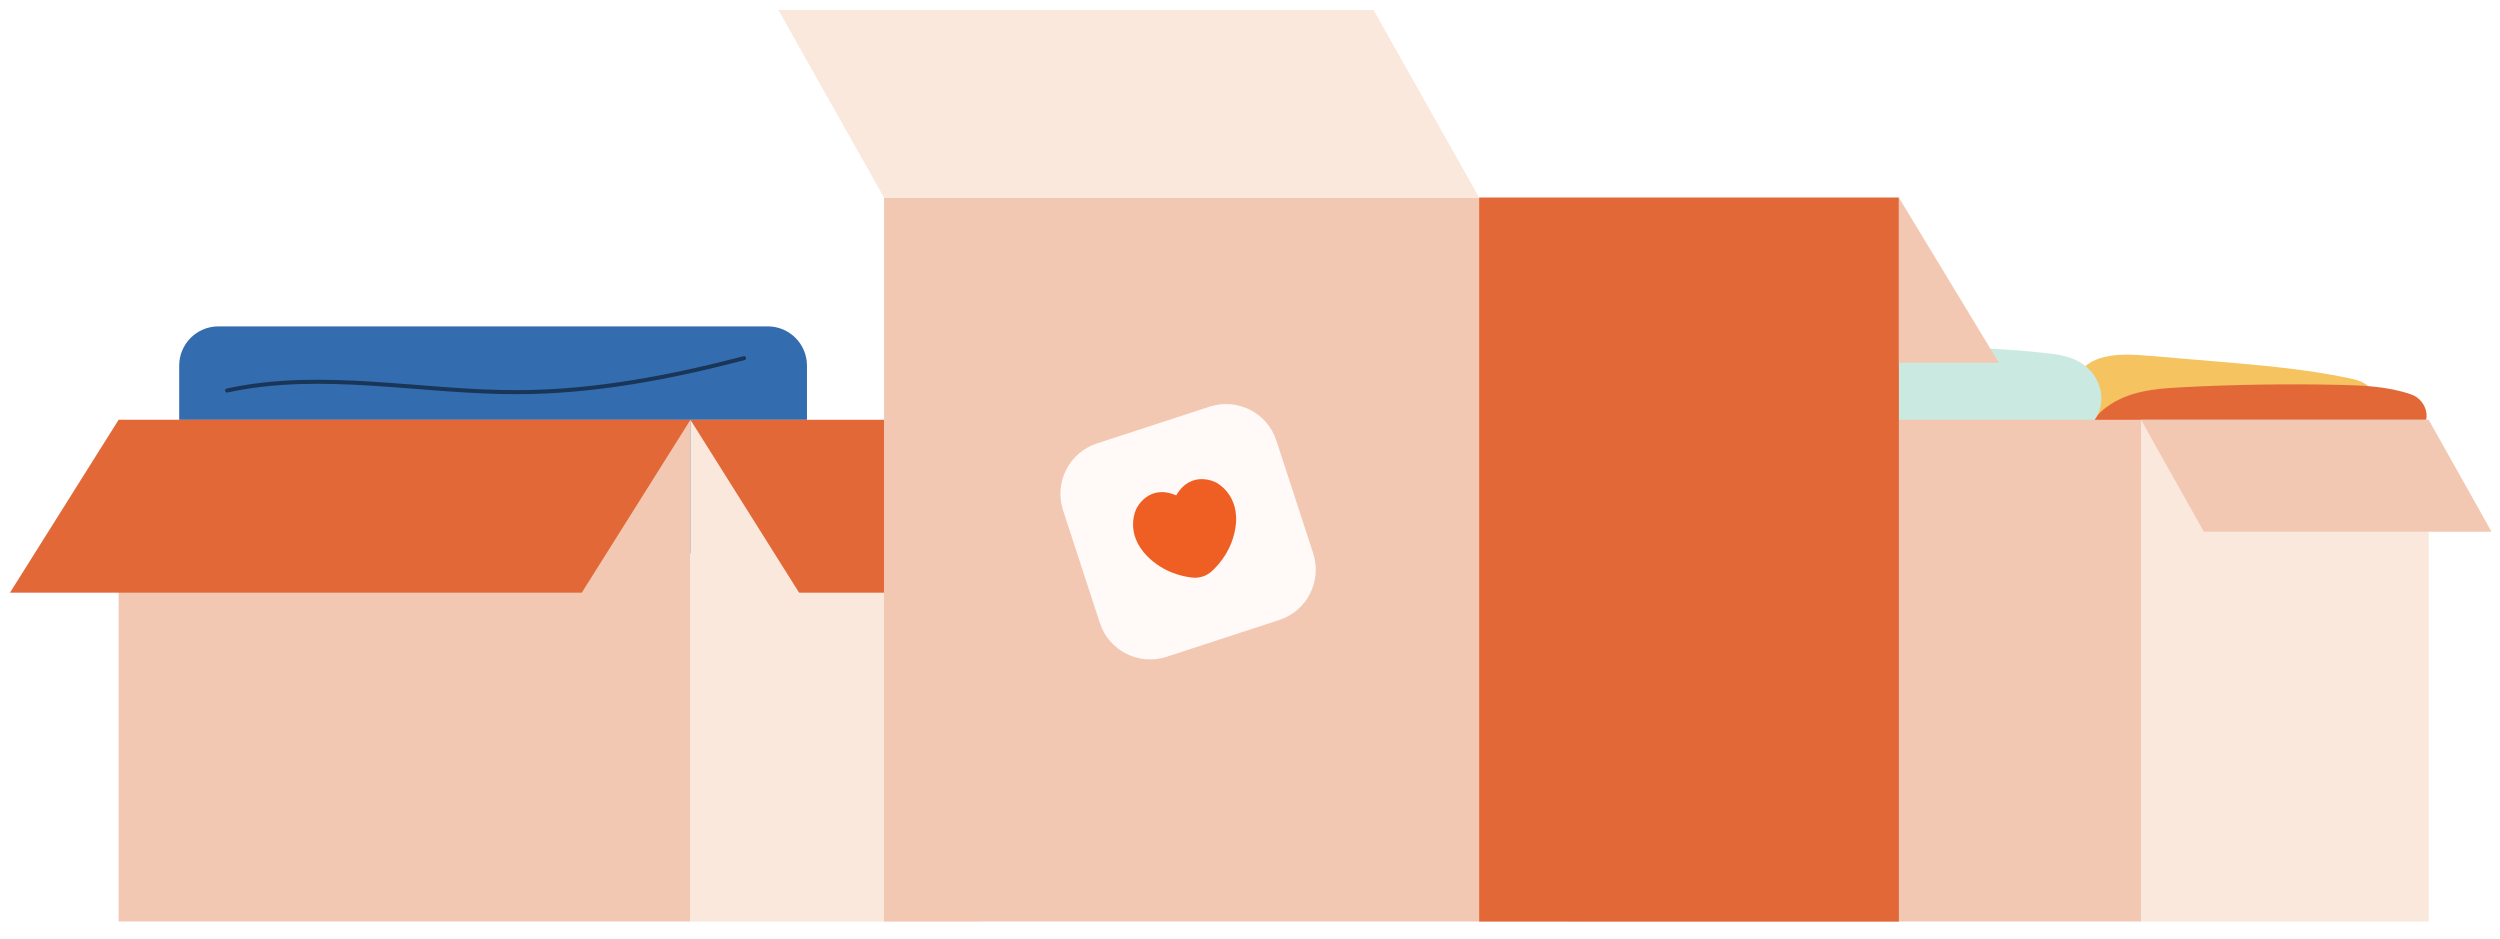
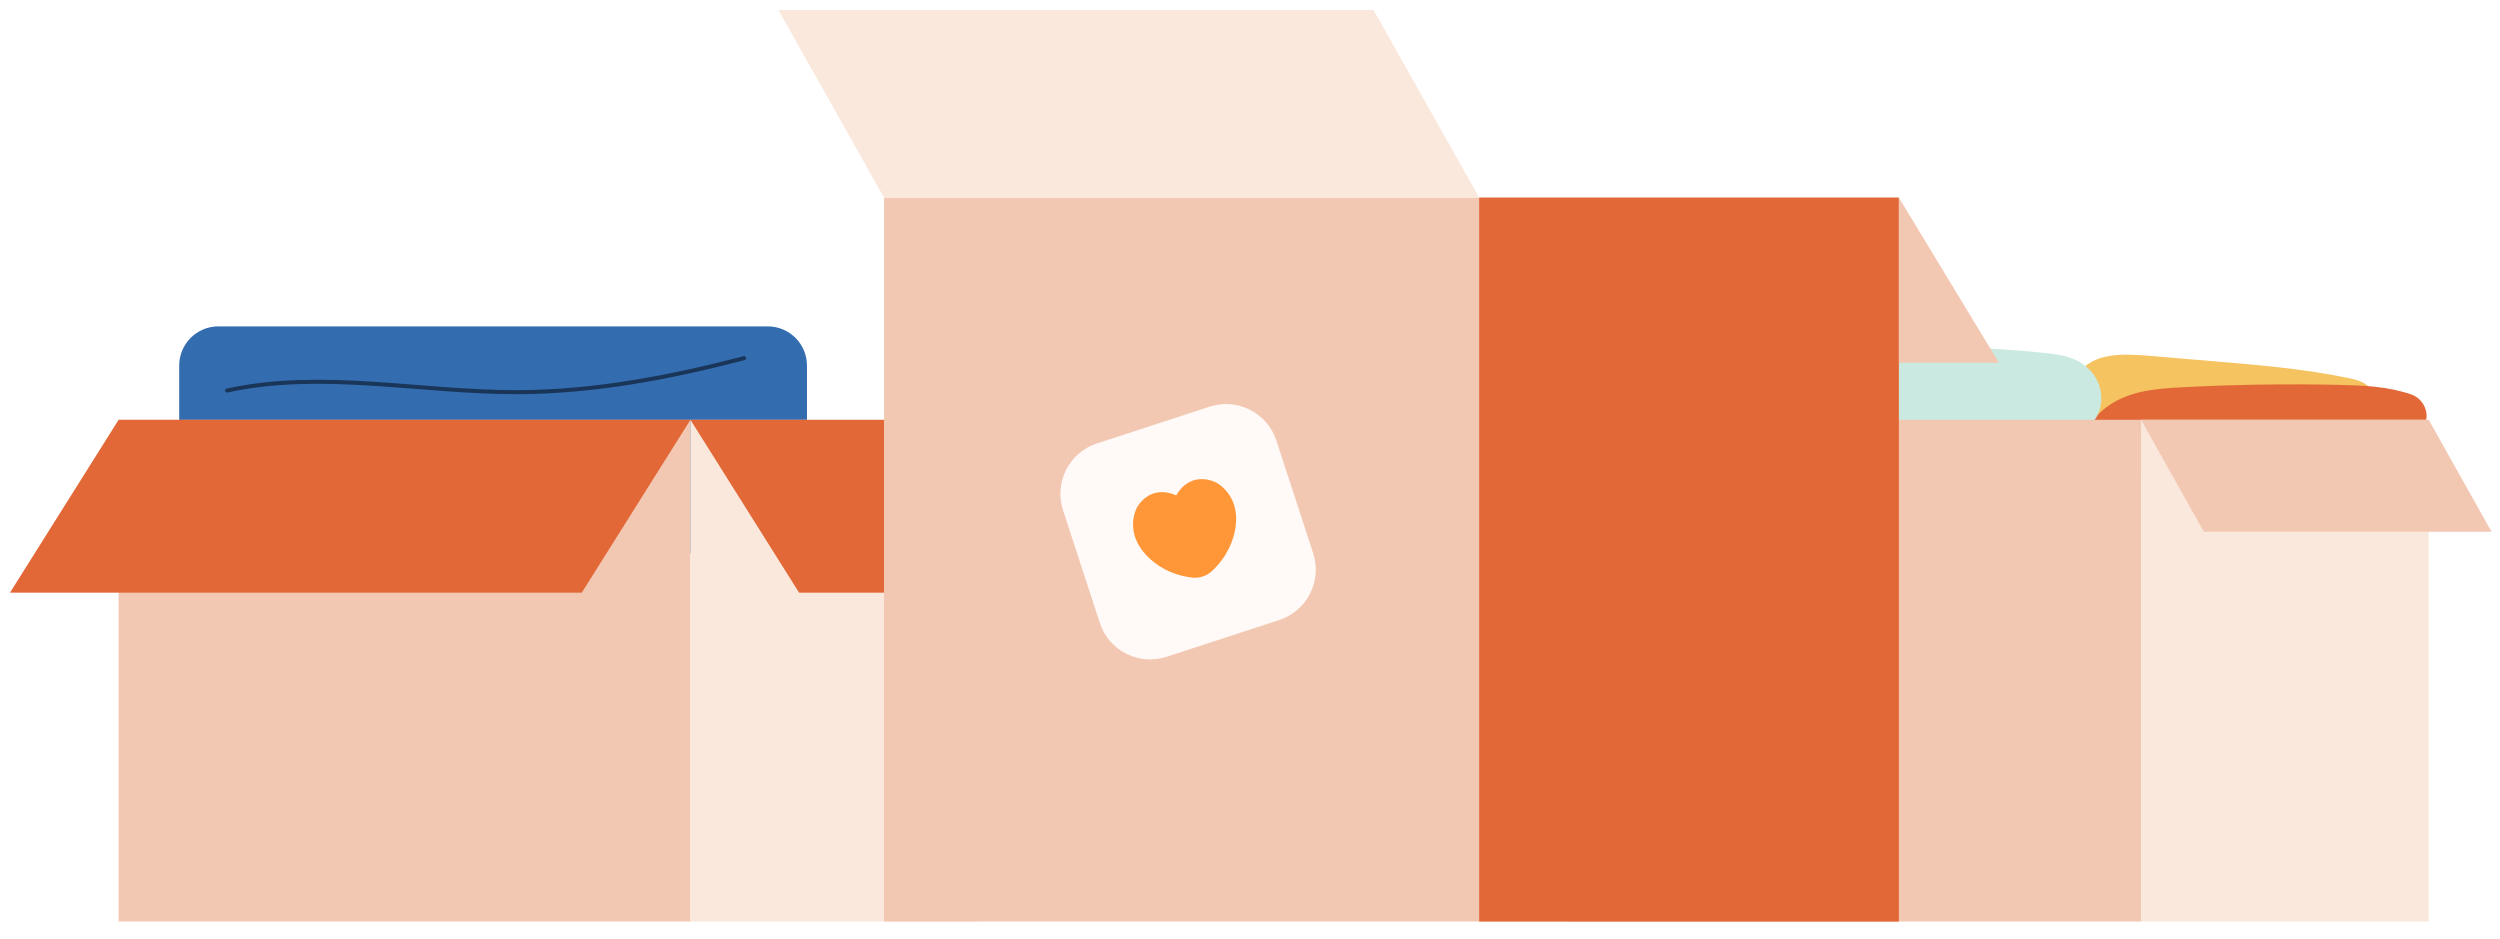
<svg xmlns="http://www.w3.org/2000/svg" xmlns:xlink="http://www.w3.org/1999/xlink" width="309" height="116" viewBox="0 0 309 116">
  <defs>
    <clipPath id="clip-0">
      <path clip-rule="nonzero" d="M 256 43 L 294 43 L 294 55 L 256 55 Z M 256 43 " />
    </clipPath>
    <clipPath id="clip-1">
      <path clip-rule="evenodd" d="M 256.762 50.969 C 256.738 50.922 256.719 50.875 256.695 50.828 C 255.969 49.328 255.969 47.605 256.867 46.25 C 258.641 43.566 262.355 43.703 265.582 43.973 C 268.312 44.203 271.043 44.434 273.773 44.664 C 279.281 45.129 284.812 45.594 290.234 46.719 C 291.582 46.996 292.977 47.336 293.523 49.082 C 293.836 50.074 293.695 51.156 293.082 51.992 C 291.93 53.562 289.695 54.195 287.559 54.238 C 285.504 54.277 283.453 53.855 281.398 53.66 C 278.348 53.371 275.289 53.586 272.254 53.801 C 268.629 54.059 266.871 55.199 262.102 54.555 C 259.781 54.242 257.715 52.887 256.762 50.969 " />
    </clipPath>
    <clipPath id="clip-2">
      <path clip-rule="nonzero" d="M 257 47 L 300 47 L 300 60 L 257 60 Z M 257 47 " />
    </clipPath>
    <clipPath id="clip-3">
      <path clip-rule="evenodd" d="M 282.945 58.801 C 281.82 59.395 280.59 59.641 279.363 59.605 C 273.398 59.426 267.266 59.188 261.375 58.32 C 260.375 58.172 259.305 57.973 258.582 57.129 C 257.766 56.168 257.645 54.566 258.074 53.293 C 258.5 52.02 259.391 51.043 260.363 50.324 C 263.059 48.324 266.363 48.043 269.523 47.875 C 276.066 47.527 282.621 47.426 289.168 47.57 C 292.148 47.637 295.152 47.758 298.031 48.754 C 298.852 49.035 299.566 49.734 299.836 50.707 C 300.164 51.895 299.605 52.637 298.988 53.184 C 295.98 55.836 291.73 54.598 288.156 55.883 C 286.324 56.543 284.715 57.855 282.965 58.789 C 282.957 58.793 282.953 58.797 282.945 58.801 " />
    </clipPath>
    <clipPath id="clip-4">
      <path clip-rule="nonzero" d="M 220 42 L 260 42 L 260 59 L 220 59 Z M 220 42 " />
    </clipPath>
    <clipPath id="clip-5">
      <path clip-rule="evenodd" d="M 237.629 57.629 C 237.191 57.512 236.762 57.352 236.332 57.207 C 232.59 55.973 227.34 56.359 223.281 53.375 C 221.809 52.293 220.297 50.633 220.379 48.512 C 220.422 47.328 220.988 46.242 221.723 45.488 C 223.207 43.969 225.254 43.695 227.172 43.52 C 235.719 42.742 244.316 42.707 252.852 43.641 C 254.848 43.859 256.922 44.164 258.473 45.922 C 259.23 46.785 259.734 47.984 259.727 49.266 C 259.699 52.066 257.52 53.465 255.609 54.473 C 253.809 55.426 252.008 56.379 250.133 57.062 C 246.09 58.547 241.75 58.738 237.629 57.629 " />
    </clipPath>
    <clipPath id="clip-6">
      <path clip-rule="nonzero" d="M 22 40 L 100 40 L 100 69 L 22 69 Z M 22 40 " />
    </clipPath>
    <clipPath id="clip-7">
      <path clip-rule="evenodd" d="M 99.742 68.41 L 22.148 68.41 L 22.148 45.191 C 22.148 42.512 24.316 40.34 26.996 40.34 L 94.895 40.34 C 97.57 40.34 99.742 42.512 99.742 45.191 Z M 99.742 68.41 " />
    </clipPath>
    <clipPath id="clip-8">
      <path clip-rule="nonzero" d="M 1.234 1.234 L 307.957 1.234 L 307.957 113.902 L 1.234 113.902 Z M 1.234 1.234 " />
    </clipPath>
    <clipPath id="clip-9">
      <path clip-rule="nonzero" d="M 13.66 50.887 L 84.34 50.887 L 84.34 112.902 L 13.66 112.902 Z M 13.66 50.887 " />
    </clipPath>
    <clipPath id="clip-10">
      <path clip-rule="nonzero" d="M 0.234 50 L 85 50 L 85 73 L 0.234 73 Z M 0.234 50 " />
    </clipPath>
    <clipPath id="clip-11">
      <path clip-rule="evenodd" d="M 0.234 72.25 L 70.91 72.25 L 84.34 50.887 L 13.66 50.887 Z M 0.234 72.25 " />
    </clipPath>
    <clipPath id="clip-12">
      <path clip-rule="nonzero" d="M 84.336 50.887 L 119.898 50.887 L 119.898 112.902 L 84.336 112.902 Z M 84.336 50.887 " />
    </clipPath>
    <clipPath id="clip-13">
      <path clip-rule="nonzero" d="M 192.953 50.887 L 263.629 50.887 L 263.629 112.902 L 192.953 112.902 Z M 192.953 50.887 " />
    </clipPath>
    <clipPath id="clip-14">
      <path clip-rule="nonzero" d="M 263.629 50.887 L 299.188 50.887 L 299.188 112.902 L 263.629 112.902 Z M 263.629 50.887 " />
    </clipPath>
    <clipPath id="clip-15">
      <path clip-rule="nonzero" d="M 84 50 L 169 50 L 169 73 L 84 73 Z M 84 50 " />
    </clipPath>
    <clipPath id="clip-16">
      <path clip-rule="evenodd" d="M 168.441 72.25 L 97.766 72.25 L 84.336 50.887 L 155.016 50.887 Z M 168.441 72.25 " />
    </clipPath>
    <clipPath id="clip-17">
      <path clip-rule="nonzero" d="M 108.266 23.422 L 233.699 23.422 L 233.699 112.902 L 108.266 112.902 Z M 108.266 23.422 " />
    </clipPath>
    <clipPath id="clip-18">
      <path clip-rule="nonzero" d="M 181.828 23.422 L 233.699 23.422 L 233.699 112.902 L 181.828 112.902 Z M 181.828 23.422 " />
    </clipPath>
    <clipPath id="clip-19">
      <path clip-rule="nonzero" d="M 95 0.234 L 182 0.234 L 182 24 L 95 24 Z M 95 0.234 " />
    </clipPath>
    <clipPath id="clip-20">
      <path clip-rule="evenodd" d="M 95.207 0.234 L 168.77 0.234 L 181.828 23.422 L 108.262 23.422 Z M 95.207 0.234 " />
    </clipPath>
    <clipPath id="clip-21">
      <path clip-rule="nonzero" d="M 233 23 L 247 23 L 247 44 L 233 44 Z M 233 23 " />
    </clipPath>
    <clipPath id="clip-22">
      <path clip-rule="evenodd" d="M 233.699 23.422 L 246.07 43.84 L 233.699 43.84 Z M 233.699 23.422 " />
    </clipPath>
    <clipPath id="clip-23">
      <path clip-rule="nonzero" d="M 263 50 L 306.957 50 L 306.957 65 L 263 65 Z M 263 50 " />
    </clipPath>
    <clipPath id="clip-24">
      <path clip-rule="evenodd" d="M 306.957 64.723 L 271.398 64.723 L 263.629 50.887 L 299.188 50.887 Z M 306.957 64.723 " />
    </clipPath>
    <clipPath id="clip-25">
      <path clip-rule="nonzero" d="M 130 48 L 162 48 L 162 81 L 130 81 Z M 130 48 " />
    </clipPath>
    <clipPath id="clip-26">
      <path clip-rule="evenodd" d="M 157.113 75.633 L 143.188 80.18 C 139.75 81.301 136.059 79.426 134.938 75.988 L 130.391 62.059 C 129.27 58.625 131.145 54.934 134.578 53.812 L 148.508 49.266 C 151.941 48.145 155.637 50.02 156.758 53.453 L 161.305 67.383 C 162.426 70.816 160.551 74.512 157.113 75.633 " />
    </clipPath>
    <clipPath id="clip-27">
      <path clip-rule="nonzero" d="M 139 58 L 152 58 L 152 71 L 139 71 Z M 139 58 " />
    </clipPath>
    <clipPath id="clip-28">
      <path clip-rule="evenodd" d="M 149.281 58.625 C 149.281 58.625 146.27 57.012 144.379 60.227 C 140.957 58.746 139.48 61.824 139.48 61.824 C 139.48 61.824 137.863 64.84 140.867 67.812 C 142.758 69.684 144.98 70.238 146.367 70.391 C 147.246 70.488 148.117 70.203 148.773 69.609 C 149.801 68.664 151.266 66.906 151.691 64.277 C 152.363 60.105 149.281 58.625 149.281 58.625 " />
    </clipPath>
    <clipPath id="clip-29">
      <rect x="0" y="0" width="307" height="113" />
    </clipPath>
    <g id="source-5" clip-path="url(#clip-29)">
      <g clip-path="url(#clip-9)">
        <path fill-rule="nonzero" fill="rgb(95.294%, 78.432%, 70.197%)" fill-opacity="1" d="M 12.66 49.887 L 85.34 49.887 L 85.34 113.902 L 12.66 113.902 Z M 12.66 49.887 " />
      </g>
      <g clip-path="url(#clip-10)">
        <g clip-path="url(#clip-11)">
          <path fill-rule="nonzero" fill="rgb(88.628%, 40.784%, 21.96%)" fill-opacity="1" d="M -0.766 49.887 L 85.34 49.887 L 85.34 73.25 L -0.766 73.25 Z M -0.766 49.887 " />
        </g>
      </g>
      <path fill="none" stroke-width="0.5" stroke-linecap="round" stroke-linejoin="round" stroke="rgb(9.804%, 20.784%, 34.509%)" stroke-opacity="1" stroke-miterlimit="10" d="M -0.001 4.001 C 11.749 1.435 23.937 4.244 35.964 4.204 C 45.405 4.173 54.757 2.38 63.894 0.001 " transform="matrix(1, 0, 0, 1, 27.07126, 43.26819)" />
      <g clip-path="url(#clip-12)">
        <path fill-rule="nonzero" fill="rgb(98.039%, 90.981%, 86.275%)" fill-opacity="1" d="M 83.336 49.887 L 120.898 49.887 L 120.898 113.902 L 83.336 113.902 Z M 83.336 49.887 " />
      </g>
      <g clip-path="url(#clip-13)">
        <path fill-rule="nonzero" fill="rgb(95.294%, 78.432%, 70.197%)" fill-opacity="1" d="M 191.953 49.887 L 264.629 49.887 L 264.629 113.902 L 191.953 113.902 Z M 191.953 49.887 " />
      </g>
      <g clip-path="url(#clip-14)">
        <path fill-rule="nonzero" fill="rgb(98.039%, 90.981%, 86.275%)" fill-opacity="1" d="M 262.629 49.887 L 300.188 49.887 L 300.188 113.902 L 262.629 113.902 Z M 262.629 49.887 " />
      </g>
      <g clip-path="url(#clip-15)">
        <g clip-path="url(#clip-16)">
          <path fill-rule="nonzero" fill="rgb(88.628%, 40.784%, 21.96%)" fill-opacity="1" d="M 83.336 49.887 L 169.441 49.887 L 169.441 73.25 L 83.336 73.25 Z M 83.336 49.887 " />
        </g>
      </g>
      <g clip-path="url(#clip-17)">
        <path fill-rule="nonzero" fill="rgb(95.294%, 78.432%, 70.197%)" fill-opacity="1" d="M 107.266 22.422 L 234.699 22.422 L 234.699 113.902 L 107.266 113.902 Z M 107.266 22.422 " />
      </g>
      <g clip-path="url(#clip-18)">
        <path fill-rule="nonzero" fill="rgb(88.628%, 40.784%, 21.96%)" fill-opacity="1" d="M 180.828 22.422 L 234.699 22.422 L 234.699 113.902 L 180.828 113.902 Z M 180.828 22.422 " />
      </g>
      <g clip-path="url(#clip-19)">
        <g clip-path="url(#clip-20)">
          <path fill-rule="nonzero" fill="rgb(98.039%, 90.981%, 86.275%)" fill-opacity="1" d="M 94.207 -0.766 L 182.828 -0.766 L 182.828 24.422 L 94.207 24.422 Z M 94.207 -0.766 " />
        </g>
      </g>
      <g clip-path="url(#clip-21)">
        <g clip-path="url(#clip-22)">
          <path fill-rule="nonzero" fill="rgb(95.294%, 78.432%, 70.197%)" fill-opacity="1" d="M 232.699 22.422 L 247.07 22.422 L 247.07 44.84 L 232.699 44.84 Z M 232.699 22.422 " />
        </g>
      </g>
      <g clip-path="url(#clip-23)">
        <g clip-path="url(#clip-24)">
          <path fill-rule="nonzero" fill="rgb(95.294%, 78.432%, 70.197%)" fill-opacity="1" d="M 262.629 49.887 L 307.957 49.887 L 307.957 65.723 L 262.629 65.723 Z M 262.629 49.887 " />
        </g>
      </g>
      <g clip-path="url(#clip-25)">
        <g clip-path="url(#clip-26)">
          <path fill-rule="nonzero" fill="rgb(100%, 98.039%, 97.255%)" fill-opacity="1" d="M 128.27 47.145 L 163.426 47.145 L 163.426 82.301 L 128.27 82.301 Z M 128.27 47.145 " />
        </g>
      </g>
      <g clip-path="url(#clip-27)">
        <g clip-path="url(#clip-28)">
-           <path fill-rule="nonzero" fill="rgb(93.726%, 37.254%, 14.117%)" fill-opacity="1" d="M 136.863 56.012 L 153.363 56.012 L 153.363 71.488 L 136.863 71.488 Z M 136.863 56.012 " />
+           <path fill-rule="nonzero" fill="rgb(255, 151, 57)" fill-opacity="1" d="M 136.863 56.012 L 153.363 56.012 L 153.363 71.488 L 136.863 71.488 Z M 136.863 56.012 " />
        </g>
      </g>
    </g>
  </defs>
  <g clip-path="url(#clip-0)">
    <g clip-path="url(#clip-1)">
      <path fill-rule="nonzero" fill="rgb(96.078%, 76.471%, 37.646%)" fill-opacity="1" d="M 254.969 42.566 L 294.836 42.566 L 294.836 56.199 L 254.969 56.199 Z M 254.969 42.566 " />
    </g>
  </g>
  <g clip-path="url(#clip-2)">
    <g clip-path="url(#clip-3)">
      <path fill-rule="nonzero" fill="rgb(88.628%, 40.784%, 21.96%)" fill-opacity="1" d="M 256.645 46.426 L 301.164 46.426 L 301.164 60.641 L 256.645 60.641 Z M 256.645 46.426 " />
    </g>
  </g>
  <g clip-path="url(#clip-4)">
    <g clip-path="url(#clip-5)">
      <path fill-rule="nonzero" fill="rgb(79.216%, 91.373%, 87.843%)" fill-opacity="1" d="M 219.297 41.707 L 260.734 41.707 L 260.734 59.738 L 219.297 59.738 Z M 219.297 41.707 " />
    </g>
  </g>
  <g clip-path="url(#clip-6)">
    <g clip-path="url(#clip-7)">
      <path fill-rule="nonzero" fill="rgb(20.392%, 42.352%, 69.02%)" fill-opacity="1" d="M 21.148 39.34 L 100.742 39.34 L 100.742 69.41 L 21.148 69.41 Z M 21.148 39.34 " />
    </g>
  </g>
  <g clip-path="url(#clip-8)">
    <use xlink:href="#source-5" transform="matrix(1, 0, 0, 1, 1, 1)" />
  </g>
</svg>
